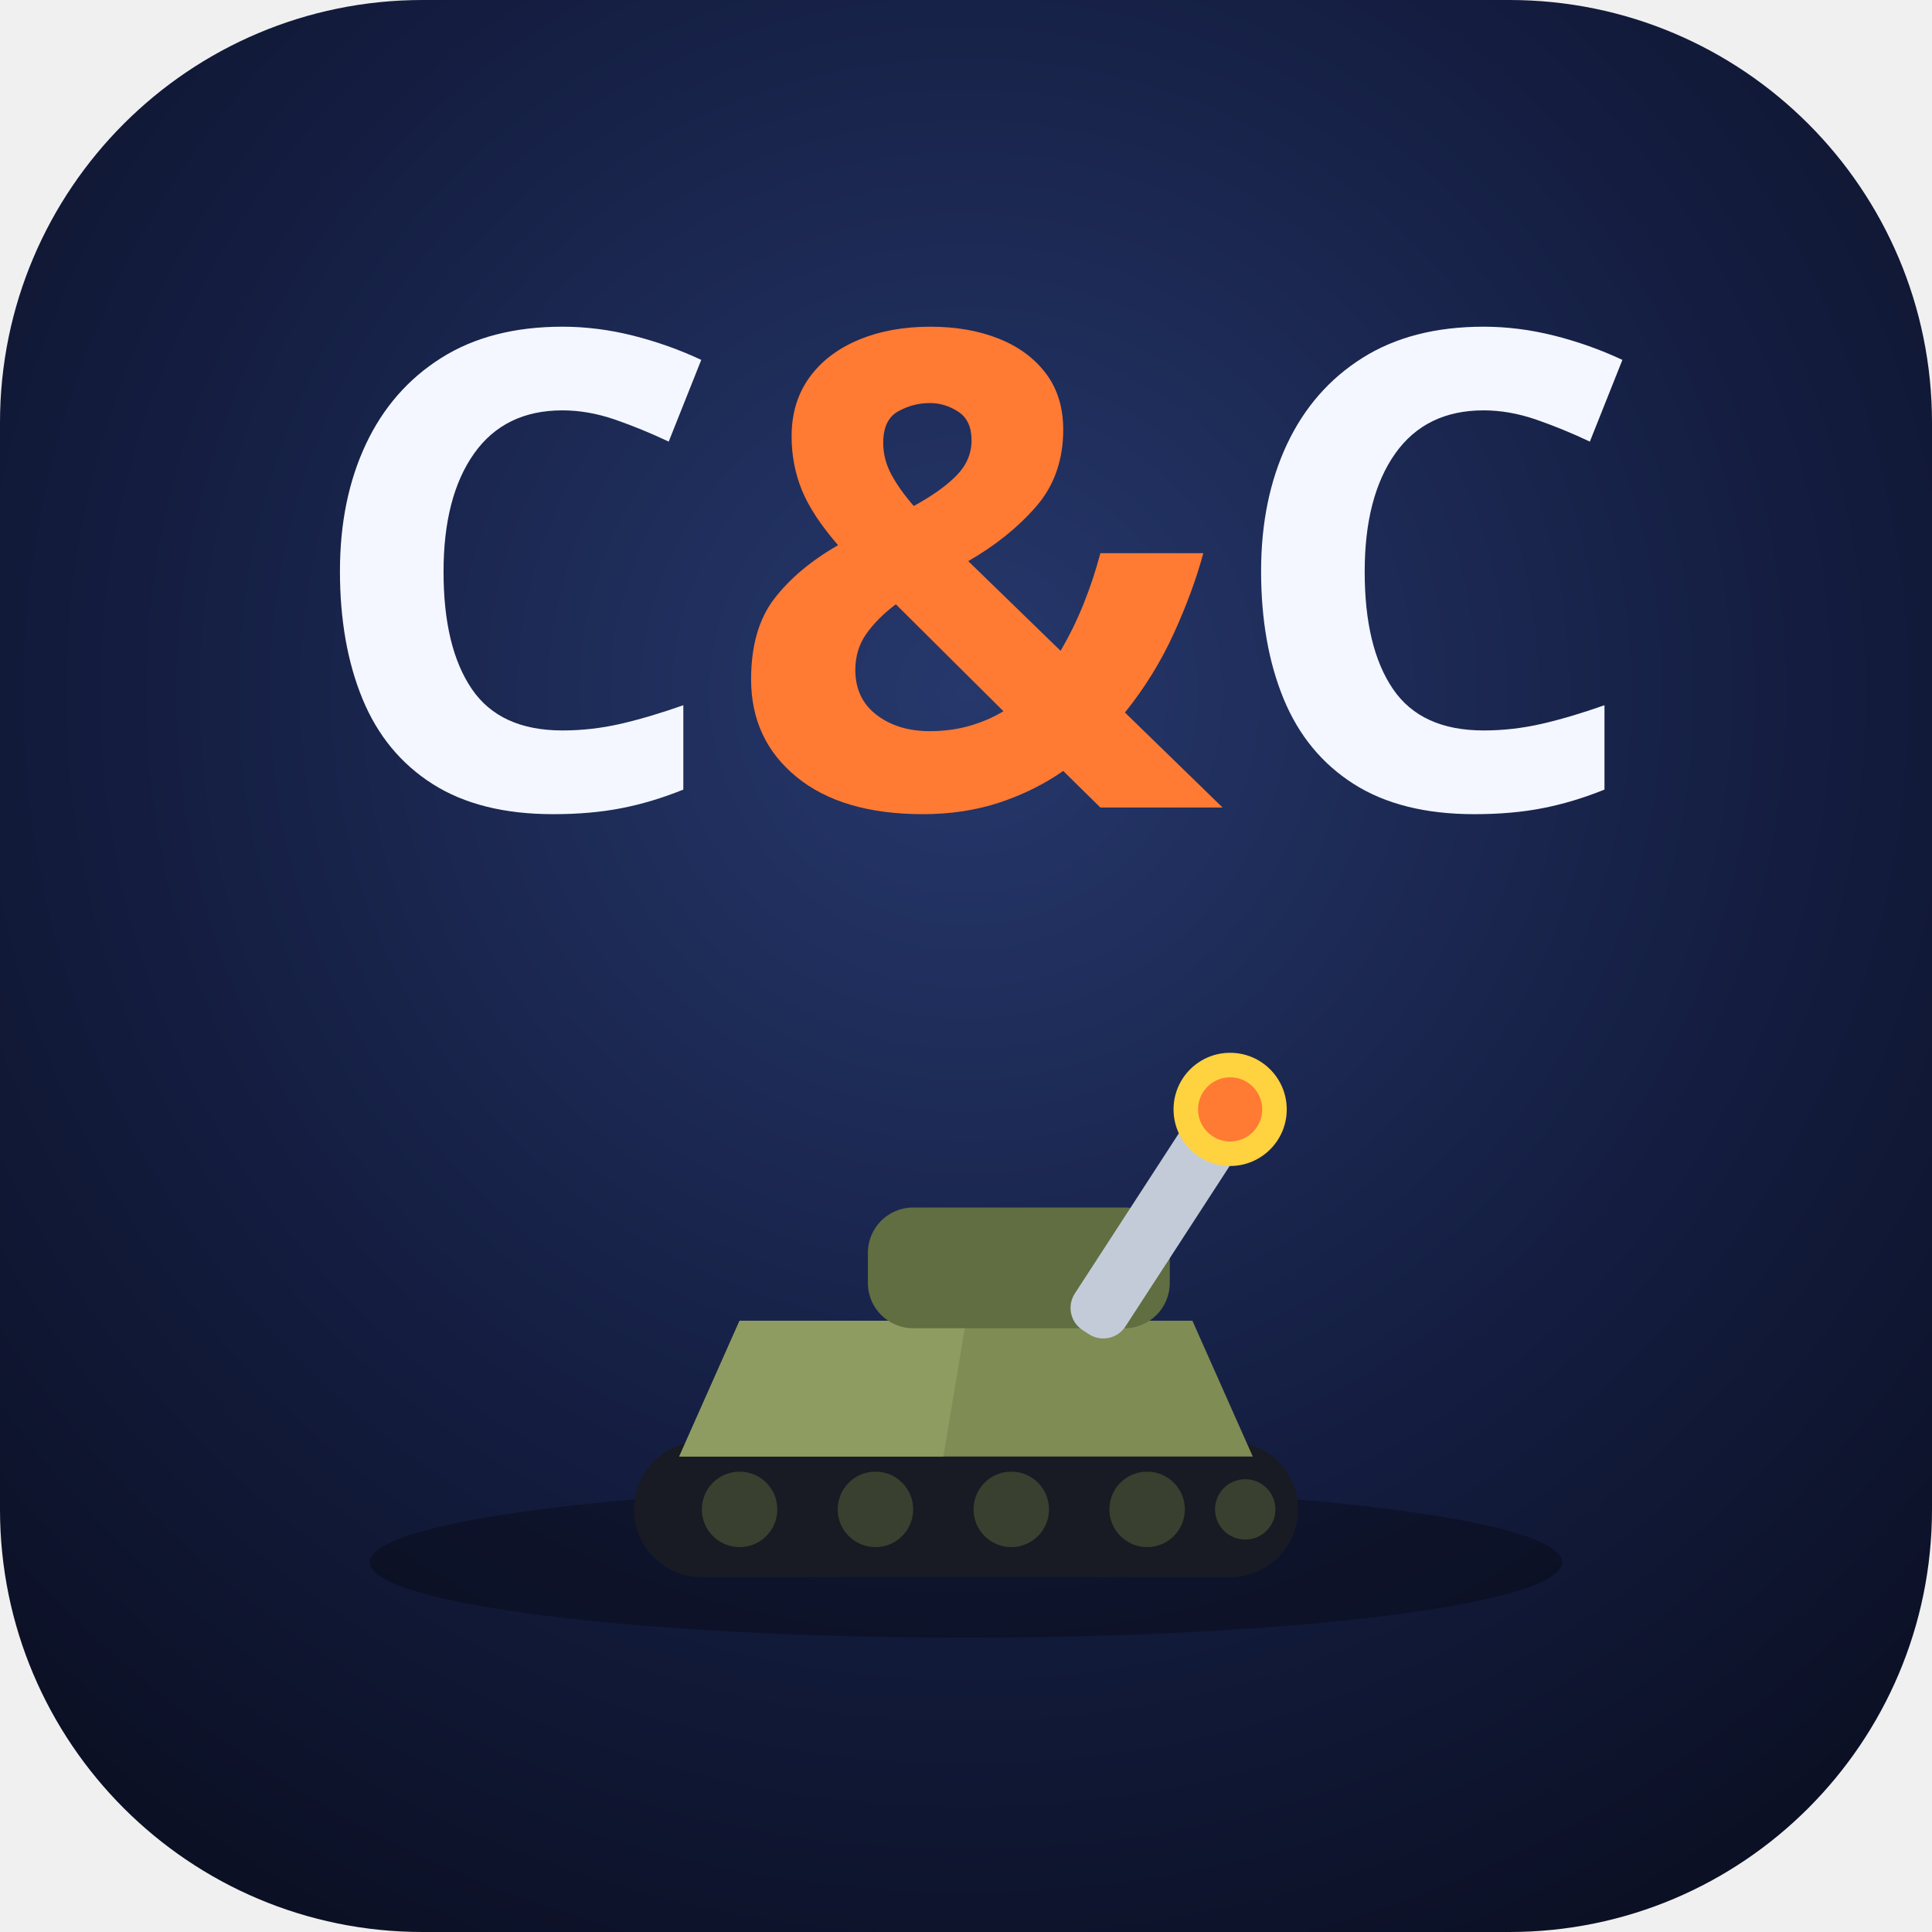
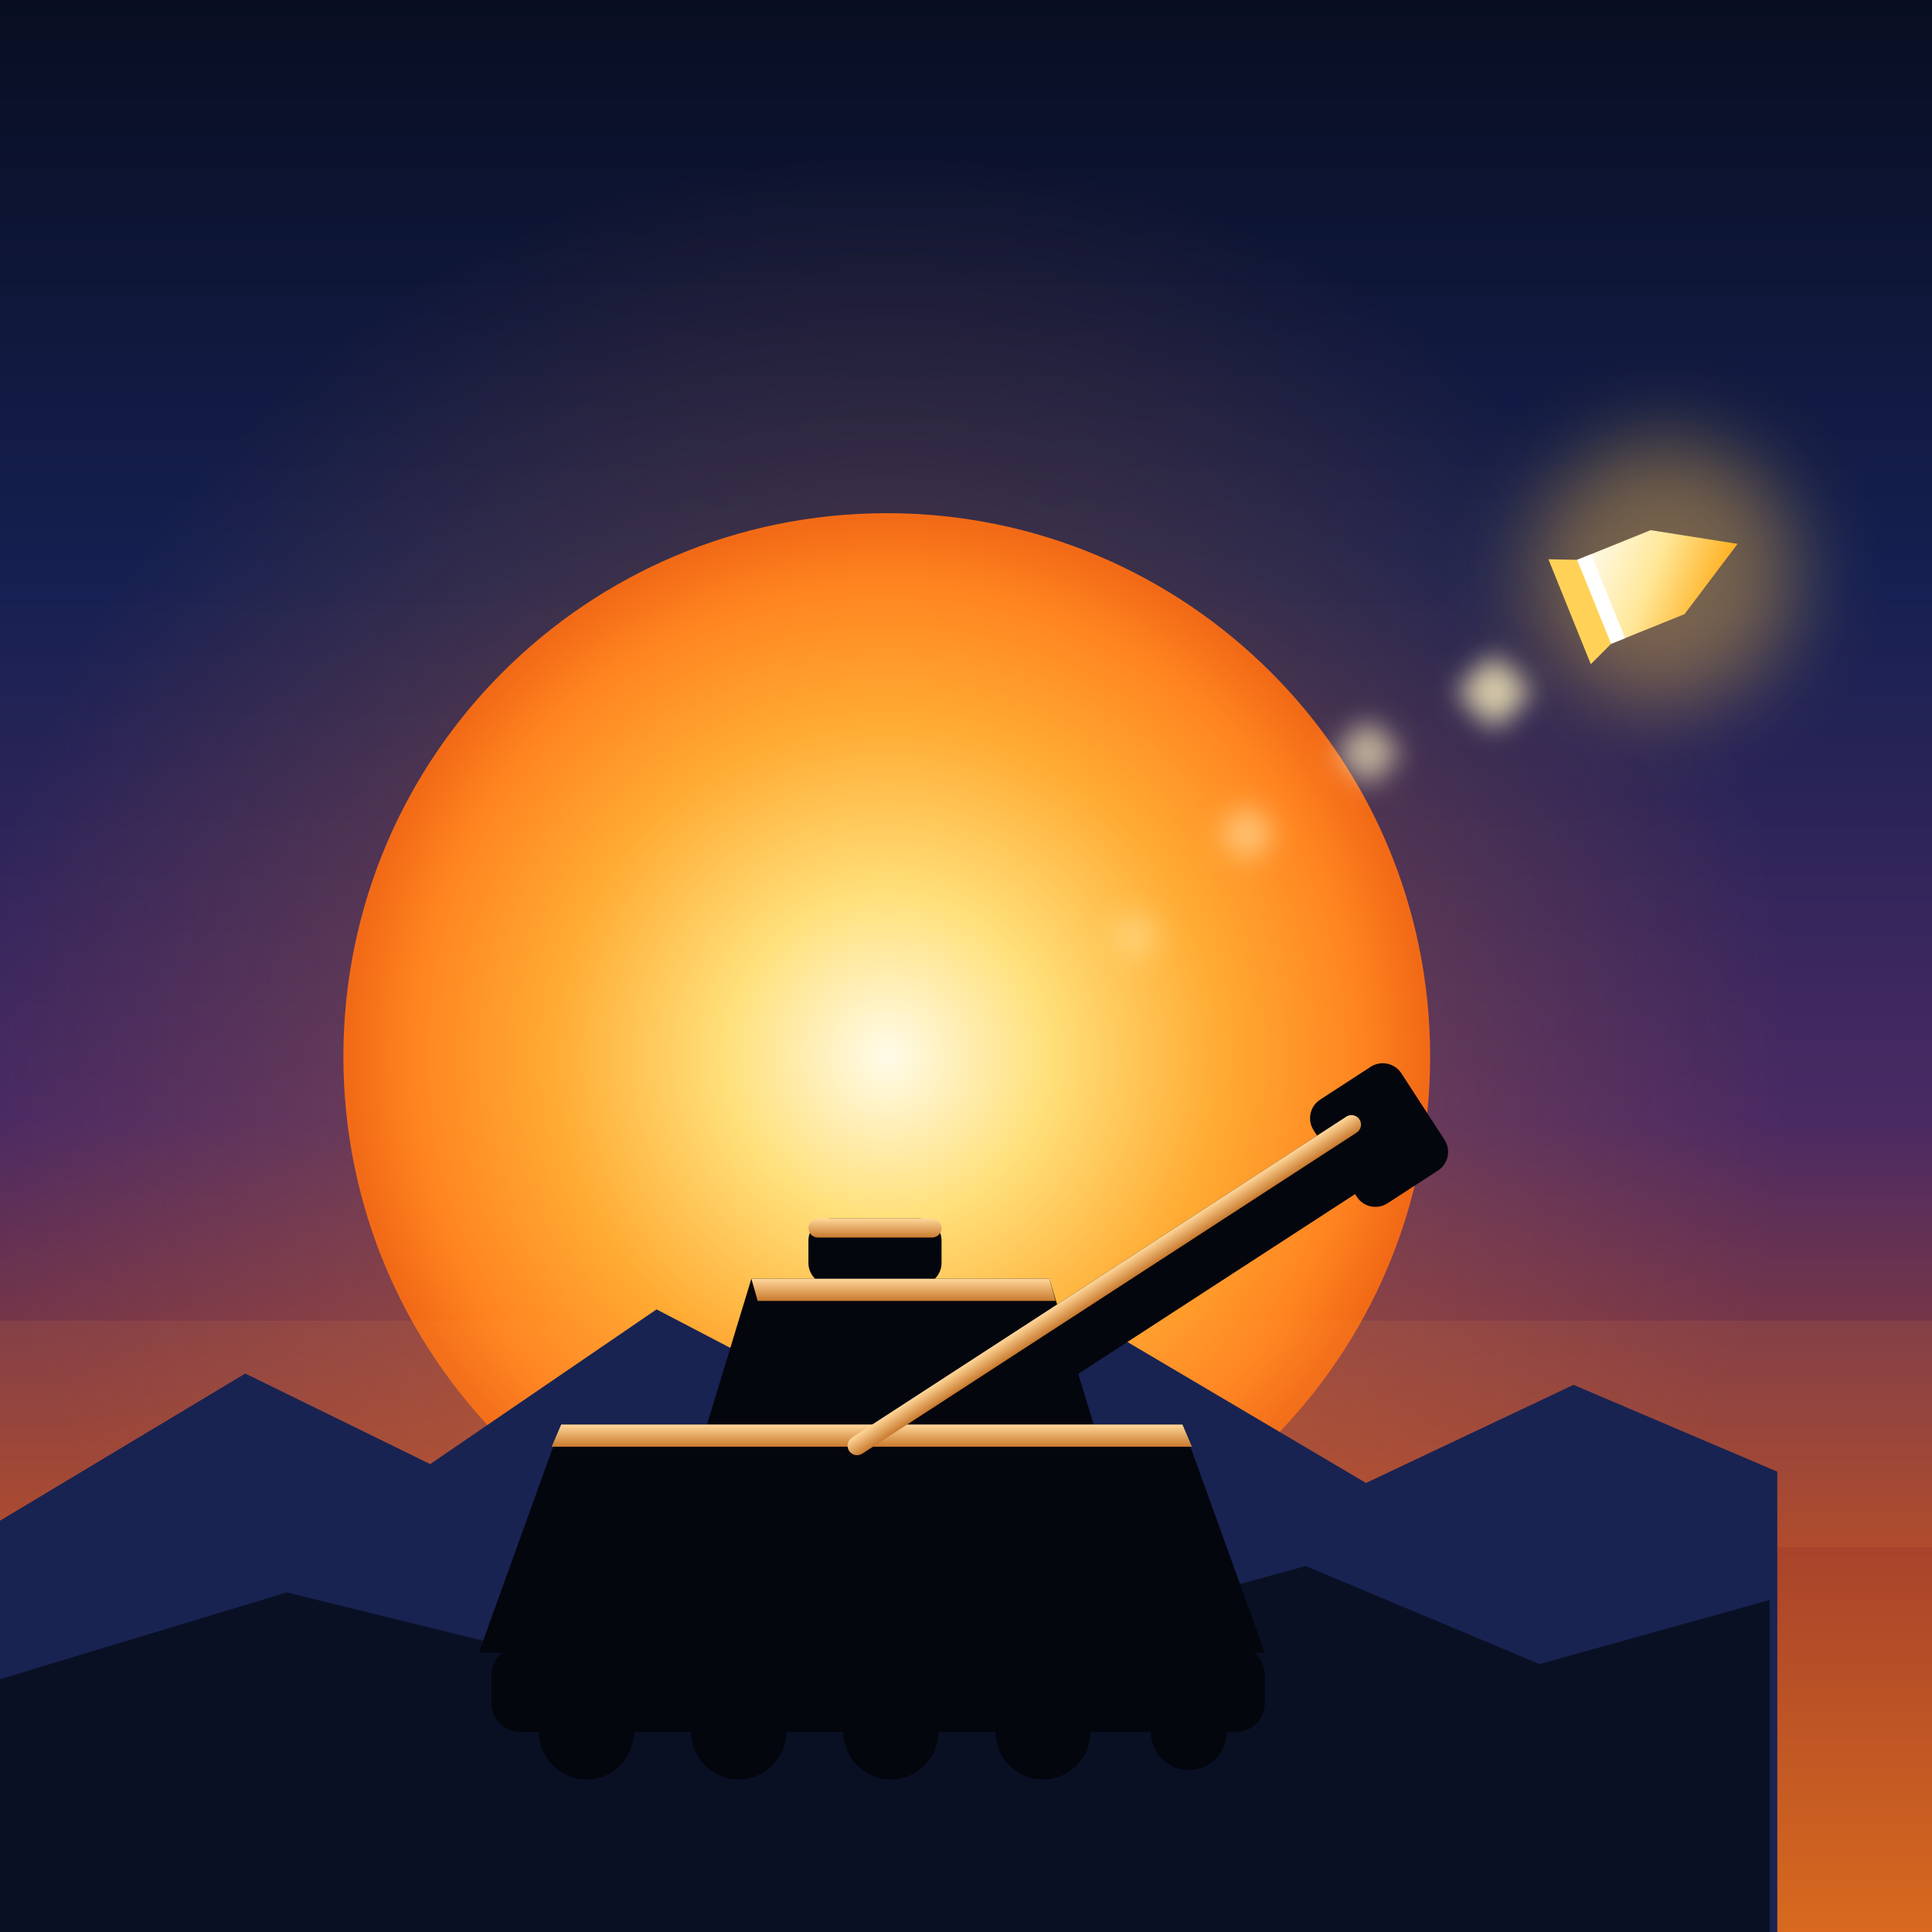
- <svg xmlns="http://www.w3.org/2000/svg" viewBox="0 0 512 512">
+ <svg xmlns="http://www.w3.org/2000/svg" viewBox="0 0 1024 1024" width="1024" height="1024">
  <defs>
-     <radialGradient id="bg" cx="50%" cy="36%" r="78%">
-       <stop offset="0" stop-color="#26386c" />
-       <stop offset="55%" stop-color="#141d40" />
-       <stop offset="100%" stop-color="#090d1e" />
+     <linearGradient id="aSky" x1="0" y1="0" x2="0" y2="1">
+       <stop offset="0" stop-color="#080d20" />
+       <stop offset="0.30" stop-color="#152051" />
+       <stop offset="0.58" stop-color="#4a2a63" />
+       <stop offset="0.80" stop-color="#a8442b" />
+       <stop offset="1" stop-color="#d96a1e" />
+     </linearGradient>
+     <radialGradient id="aSun" cx="0.5" cy="0.5" r="0.5">
+       <stop offset="0" stop-color="#fffbe8" />
+       <stop offset="0.30" stop-color="#ffe07a" />
+       <stop offset="0.62" stop-color="#ffab33" />
+       <stop offset="0.88" stop-color="#ff8420" />
+       <stop offset="1" stop-color="#f26a16" />
    </radialGradient>
+     <radialGradient id="aBloom" cx="0.5" cy="0.5" r="0.5">
+       <stop offset="0" stop-color="#ffb445" stop-opacity="0.62" />
+       <stop offset="0.5" stop-color="#ff8a2e" stop-opacity="0.20" />
+       <stop offset="1" stop-color="#ff7a2e" stop-opacity="0" />
+     </radialGradient>
+     <linearGradient id="aRim" x1="0" y1="0" x2="0" y2="1">
+       <stop offset="0" stop-color="#ffd79a" />
+       <stop offset="1" stop-color="#c97a2e" />
+     </linearGradient>
+     <linearGradient id="aShell" x1="0" y1="0" x2="1" y2="0.5">
+       <stop offset="0" stop-color="#ffffff" />
+       <stop offset="0.55" stop-color="#ffe89a" />
+       <stop offset="1" stop-color="#ffb020" />
+     </linearGradient>
+     <filter id="aGlow" x="-90%" y="-90%" width="280%" height="280%">
+       <feGaussianBlur stdDeviation="22" />
+     </filter>
+     <filter id="aDotGlow" x="-90%" y="-90%" width="280%" height="280%">
+       <feGaussianBlur stdDeviation="7" />
+     </filter>
  </defs>
-   <rect width="512" height="512" rx="112" fill="url(#bg)" />
-   <ellipse cx="256" cy="414" rx="158" ry="20" fill="#000" opacity="0.30" />
-   <text x="258" y="214" text-anchor="middle" font-family="Arial Black" font-weight="900" font-size="176" letter-spacing="-6" fill="#f4f7ff">C<tspan fill="#ff7a33">&amp;</tspan>C</text>
-   <rect x="168" y="382" width="176" height="36" rx="18" fill="#181b23" />
-   <g fill="#39402f">
-     <circle cx="196" cy="400" r="10" />
-     <circle cx="232" cy="400" r="10" />
-     <circle cx="268" cy="400" r="10" />
-     <circle cx="304" cy="400" r="10" />
-     <circle cx="330" cy="400" r="8" />
+   <rect width="1024" height="1024" fill="url(#aSky)" />
+   <circle cx="470" cy="560" r="480" fill="url(#aBloom)" />
+   <circle cx="470" cy="560" r="288" fill="url(#aSun)" />
+   <rect x="0" y="700" width="1024" height="120" fill="#ff9a3a" opacity="0.10" />
+   <path fill="#182352" d="M0 1024 V806 l130 -78 98 48 120 -82 134 70 110 -56 132 78 110 -52 108 46 V1024 Z" />
+   <path fill="#0a1024" d="M0 1024 V890 l152 -46 130 32 122 -52 150 44 138 -38 124 52 122 -34 V1024 Z" />
+   <g transform="translate(452,876) scale(1.68)">
+     <g fill="#04060e">
+       <g transform="rotate(-33 6 -60)">
+         <rect x="2" y="-70" width="192" height="22" rx="6" />
+         <rect x="180" y="-79" width="33" height="39" rx="7" />
+       </g>
+       <path d="M-46 -72 L-32 -118 H62 L76 -72 Z" />
+       <rect x="-14" y="-137" width="42" height="21" rx="7" />
+       <path d="M-118 0 L-92 -72 H104 L130 0 Z" />
+       <rect x="-114" y="-2" width="244" height="27" rx="9" />
+       <circle cx="-84" cy="25" r="15" />
+       <circle cx="-36" cy="25" r="15" />
+       <circle cx="12" cy="25" r="15" />
+       <circle cx="60" cy="25" r="15" />
+       <circle cx="106" cy="25" r="12" />
+     </g>
+     <g fill="url(#aRim)">
+       <path d="M-32 -118 H62 L64 -111 H-30 Z" />
+       <path d="M-92 -72 H104 L107 -65 H-95 Z" />
+       <rect x="-14" y="-137" width="42" height="6" rx="3" />
+       <g transform="rotate(-33 6 -60)">
+         <rect x="2" y="-70" width="192" height="6" rx="3" />
+       </g>
+     </g>
  </g>
-   <path d="M180 386 l16 -36 h120 l16 36 z" fill="#7f8c54" />
-   <path d="M180 386 l16 -36 h60 l-6 36 z" fill="#8f9c61" />
-   <rect x="230" y="320" width="80" height="32" rx="12" fill="#606e41" />
-   <rect x="283" y="280" width="16" height="74" rx="7" transform="rotate(33 291 348)" fill="#c4cbd8" />
-   <g transform="translate(326,294)">
-     <circle r="15" fill="#ffd23f" />
-     <circle r="8.5" fill="#ff7a33" />
+   <g>
+     <g fill="#fff3c0" filter="url(#aDotGlow)" opacity="0.9">
+       <rect x="592" y="486" width="20" height="20" rx="4" transform="rotate(45 602 496)" opacity="0.40" />
+       <rect x="650" y="430" width="23" height="23" rx="4" transform="rotate(45 661 441)" opacity="0.56" />
+       <rect x="712" y="386" width="26" height="26" rx="5" transform="rotate(45 725 399)" opacity="0.72" />
+       <rect x="778" y="352" width="29" height="29" rx="5" transform="rotate(45 792 366)" opacity="0.88" />
+     </g>
+     <circle cx="882" cy="304" r="70" fill="#ffc047" opacity="0.42" filter="url(#aGlow)" />
+     <g transform="rotate(-22 882 304)">
+       <path fill="url(#aShell)" d="M834 280 h50 l40 24 -40 24 h-50 z" />
+       <path fill="#ffffff" d="M834 280 h16 v48 h-16 z" />
+       <path fill="#ffd257" d="M828 274 l14 6 v48 l-14 6 z" />
+     </g>
  </g>
</svg>
